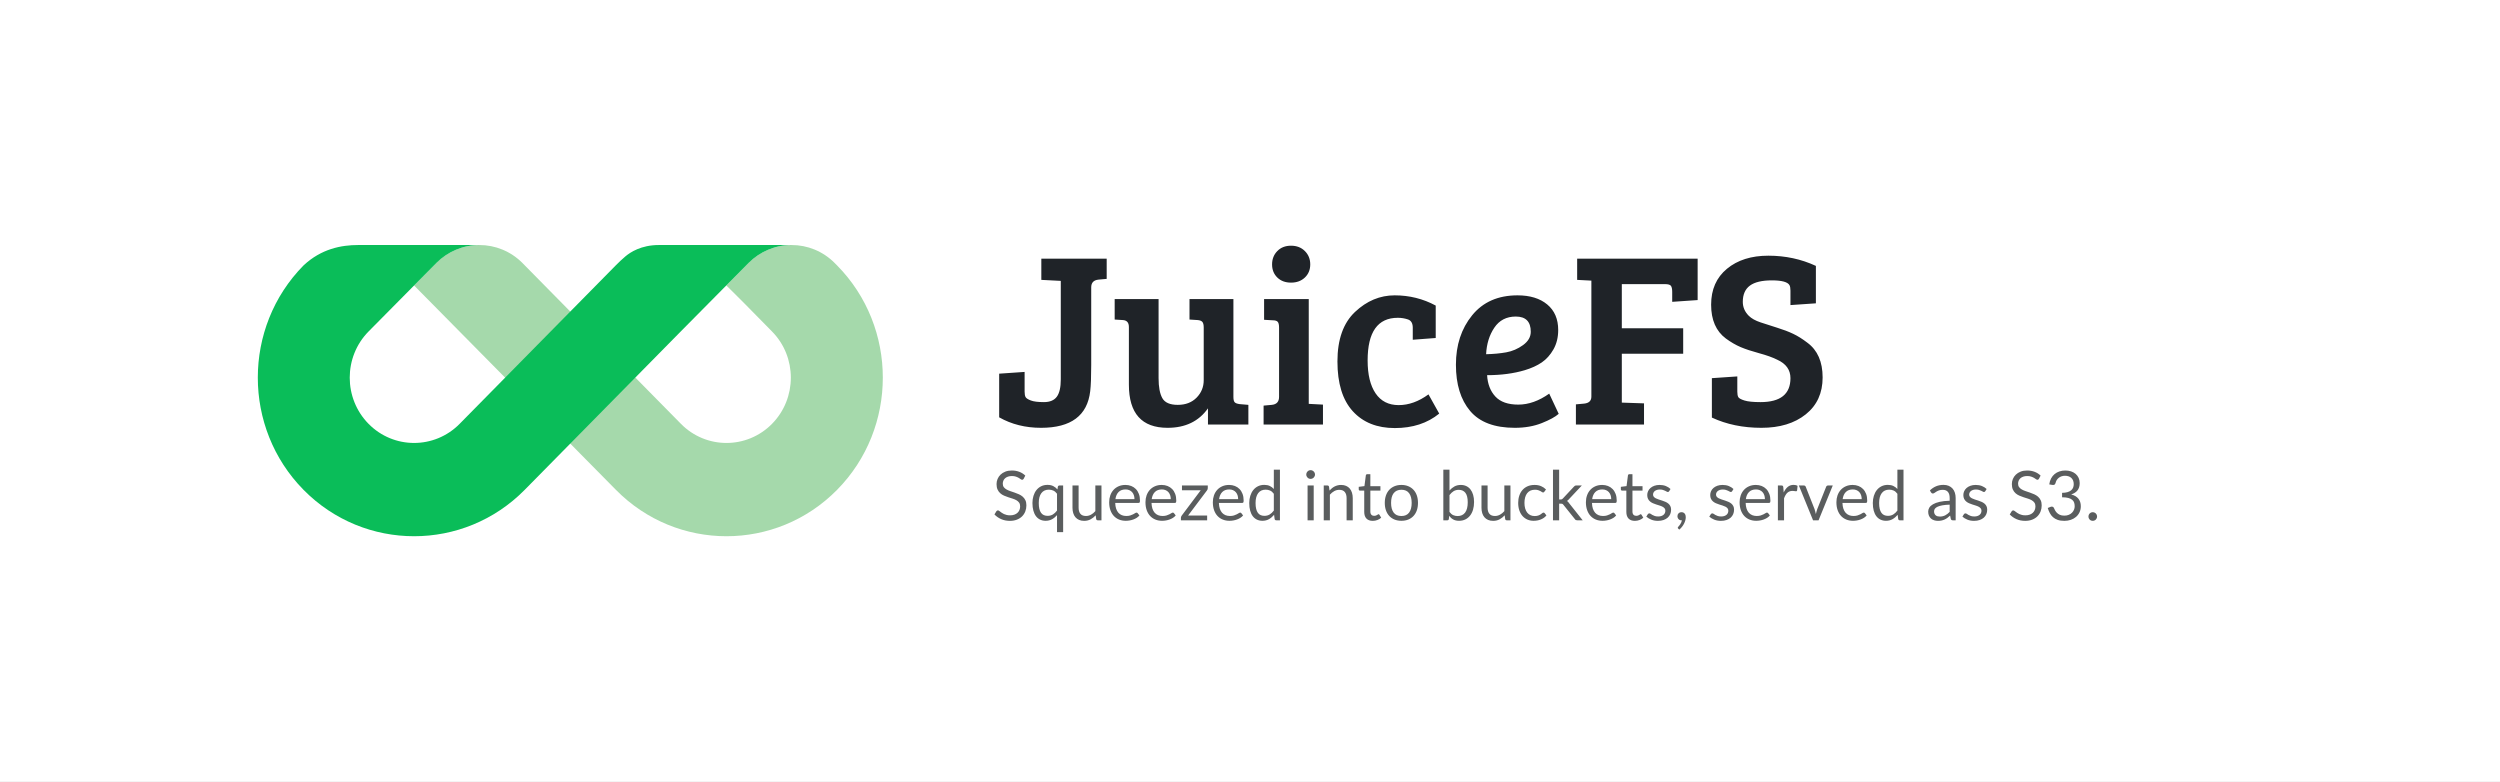
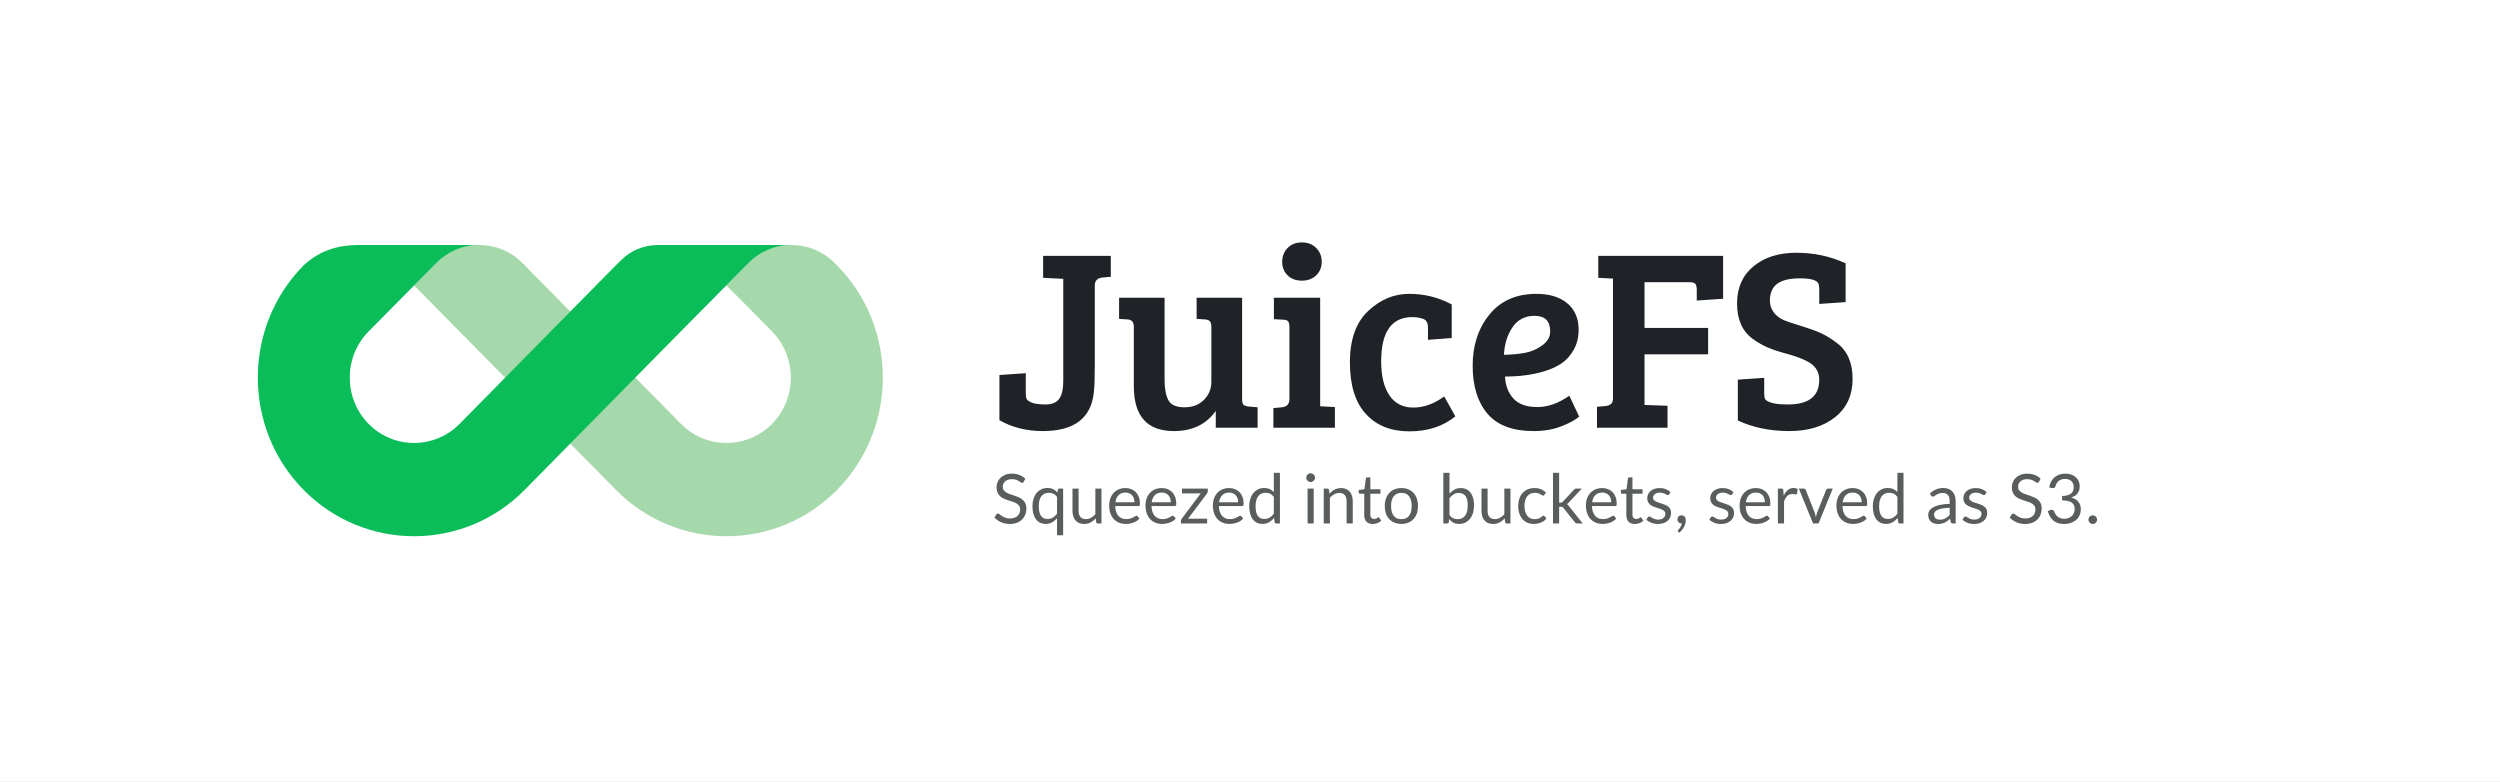
<svg xmlns="http://www.w3.org/2000/svg" viewBox="0 0 1600 500" width="1600" height="500" role="img" aria-label="juicefs">
  <rect width="1600" height="500" fill="#ffffff" />
  <g transform="translate(144.31,29.31) scale(0.86207)">
    <style>
.st0{fill-rule:evenodd;clip-rule:evenodd;fill:#0ABD59;}
.st1{fill-rule:evenodd;clip-rule:evenodd;fill:#A5D9AB;}
</style>
    <g transform="translate(-12.858,111.048) scale(3.685758)">
      <g transform="translate(-140.97,-180.72)">
        <path id="Fill-1_8_" class="st1" d="m 223.1,240.03 c 12.28,12.46 32.26,12.46 44.55,0 12.28,-12.46 12.28,-32.74 0,-45.2 l -0.44,-0.44 c -2.41,-2.45 -5.57,-3.67 -8.73,-3.67 -3.16,0 -6.32,1.22 -8.74,3.67 l -4.41,4.47 c 0.23,0.23 1.82,1.77 3.6,3.57 l 5.61,5.7 c 5.06,5.13 5.06,13.48 0,18.61 -5.06,5.13 -13.28,5.13 -18.34,0 l -31.88,-32.35 c -2.41,-2.45 -5.57,-3.67 -8.73,-3.67 -3.16,0 -6.32,1.22 -8.74,3.67 l -4.41,4.47 c 0.24,0.23 40.66,41.17 40.66,41.17 z" />
        <path class="st0" d="m 249.85,194.3 c 2.21,-2.21 5.27,-3.58 8.64,-3.58 h -26.75 c -3.55,0 -5.75,1.46 -6.73,2.29 -0.67,0.57 -1.32,1.18 -1.95,1.82 l -31.44,31.91 c -5.06,5.13 -13.29,5.13 -18.34,0 -5.06,-5.13 -5.06,-13.48 0,-18.61 l 13.69,-13.83 c 2.21,-2.21 5.27,-3.58 8.64,-3.58 h -24.43 c -3.37,0 -7.41,0.75 -11,4.11 -12.28,12.46 -12.28,32.74 0,45.2 12.28,12.46 32.26,12.46 44.55,0 l 31.44,-31.91 z" id="path19" />
      </g>
    </g>
  </g>
-   <g transform="translate(635.00,271.72)">
-     <path d="M62.74-21.39Q60.03 2.08 31.29 2.08Q16.28 2.08 4.47-4.63L4.47-32.57L20.75-33.69L20.75-21.07Q20.75-18.68 21.39-17.56Q22.03-16.44 24.75-15.41Q27.46-14.37 33.13-14.37Q38.80-14.37 41.35-17.80Q43.90-21.23 43.90-28.90L43.90-91.96L31.45-92.60L31.45-106.17L73.28-106.17L73.28-93.24L68.01-92.76Q63.38-92.28 63.38-87.81L63.38-38.16Q63.38-26.82 62.74-21.39M158.37-13.09L163.96-12.61L163.96 0L138.10 0L138.10-10.38Q129.32 2.08 112.24 2.08Q87.49 2.08 87.49-25.54L87.49-62.42Q87.49-66.73 83.50-66.89L78.39-67.21L78.39-80.30L106.49-80.30L106.49-29.70Q106.49-21.23 108.88-16.92Q111.28-12.61 118.78-12.61Q126.28-12.61 130.83-17.24Q135.38-21.87 135.38-28.42L135.38-62.10Q135.38-64.66 134.51-65.70Q133.63-66.73 131.39-66.89L126.28-67.21L126.28-80.30L154.38-80.30L154.38-17.72Q154.38-15.17 155.18-14.29Q155.98-13.41 158.37-13.09M174.02-80.30L202.60-80.30L202.60-13.25L211.70-12.77L211.70 0L173.70 0L173.70-12.13L178.97-12.61Q183.60-13.09 183.60-17.72L183.60-62.10Q183.60-64.82 182.72-65.78Q181.84-66.73 179.61-66.73L174.02-67.05L174.02-80.30M182.48-94.11Q179.13-97.39 179.13-102.50Q179.13-107.61 182.48-111.04Q185.83-114.47 191.26-114.47Q196.69-114.47 200.12-111.04Q203.56-107.61 203.56-102.50Q203.56-97.39 200.12-94.11Q196.69-90.84 191.26-90.84Q185.83-90.84 182.48-94.11M240.28-41.03Q240.28-27.46 245.38-19.96Q250.49-12.45 260.15-12.45Q269.81-12.45 279.23-19.32L286.10-7.02Q274.76 2.24 257.68 2.24Q240.60 2.24 230.78-8.54Q220.96-19.32 220.96-40.39Q220.96-61.47 232.21-72.08Q243.47-82.70 257.60-82.70Q271.73-82.70 283.86-76.15L283.86-55.40L269.17-54.28L269.17-61.94Q269.17-66.26 266.06-67.29Q262.95-68.33 259.59-68.33Q240.28-68.33 240.28-41.03M336.23-82.70Q348.20-82.70 355.22-76.87Q362.25-71.04 362.25-60.51Q362.25-53.48 359.22-48.13Q356.18-42.79 351.71-39.75Q347.24-36.72 340.86-34.80Q330.16-31.61 316.75-31.61Q317.23-23.15 322.02-17.96Q326.81-12.77 336.71-12.77Q346.60-12.77 356.50-19.80L362.57-6.87Q359.38-3.99 351.79-0.96Q344.21 2.08 334.47 2.08Q314.99 2.08 305.89-8.70Q296.79-19.48 296.79-38.32Q296.79-57.16 307.17-69.93Q317.55-82.70 336.23-82.70M328.96-46.22Q334.79-47.26 339.74-50.85Q344.69-54.44 344.69-59.39Q344.69-69.13 335.11-69.13Q326.17-69.13 321.38-62.02Q316.59-54.92 316.11-45.02Q323.14-45.18 328.96-46.22M417.17 0L373.58 0L373.58-12.93L378.85-13.41Q383.48-13.89 383.48-17.88L383.48-92.12L374.38-92.60L374.38-106.17L451.49-106.17L451.49-79.67L435.21-78.55L435.21-84.93Q435.21-87.65 434.41-88.77Q433.61-89.88 430.58-89.88L402.96-89.88L402.96-61.63L442.24-61.63L442.24-45.34L402.96-45.34L402.96-14.05L417.17-13.57L417.17 0M491.73-14.37Q510.89-14.37 510.89-29.70Q510.89-37.68 502.42-41.51Q497.95-43.74 490.85-45.66Q483.74-47.58 479.03-49.57Q474.33-51.57 469.54-55.08Q460.12-62.10 460.12-76.71Q460.12-91.32 470.25-99.70Q480.39-108.08 496.76-108.08Q513.12-108.08 527.17-101.54L527.17-77.59L510.89-76.47L510.89-85.73Q510.89-88.13 510.25-89.25Q508.49-92.28 498.99-92.28Q489.49-92.28 484.94-88.93Q480.39-85.57 480.39-78.55Q480.39-73.44 484.22-69.61Q486.78-67.05 491.81-65.38Q496.84-63.70 502.50-61.94Q508.17-60.19 512.56-58.11Q516.95-56.04 521.74-52.37Q531.48-45.18 531.48-30.17Q531.48-15.17 520.70-6.55Q509.93 2.08 492.29 2.08Q474.64 2.08 460.60-4.47L460.60-29.70L476.88-30.81L476.88-21.07Q476.88-18.68 477.52-17.56Q478.16-16.44 481.43-15.41Q484.70-14.37 491.73-14.37" fill="#1f2328" />
+   <g transform="translate(635.00,273.74)">
+     <path d="M65.01-22.17Q62.20 2.15 32.42 2.15Q16.87 2.15 4.63-4.80L4.63-33.74L21.50-34.90L21.50-21.83Q21.50-19.35 22.17-18.20Q22.83-17.04 25.64-15.96Q28.45-14.89 34.32-14.89Q40.20-14.89 42.84-18.44Q45.49-22 45.49-29.94L45.49-95.28L32.59-95.94L32.59-110L75.92-110L75.92-96.60L70.47-96.11Q65.67-95.61 65.67-90.98L65.67-39.53Q65.67-27.79 65.01-22.17M164.09-13.56L169.88-13.07L169.88 0L143.08 0L143.08-10.75Q133.98 2.15 116.29 2.15Q90.65 2.15 90.65-26.47L90.65-64.68Q90.65-69.14 86.51-69.31L81.22-69.64L81.22-83.20L110.33-83.20L110.33-30.77Q110.33-22 112.81-17.53Q115.29-13.07 123.07-13.07Q130.84-13.07 135.56-17.86Q140.27-22.66 140.27-29.44L140.27-64.35Q140.27-66.99 139.36-68.07Q138.45-69.14 136.14-69.31L130.84-69.64L130.84-83.20L159.95-83.20L159.95-18.36Q159.95-15.71 160.78-14.80Q161.61-13.89 164.09-13.56M180.30-83.20L209.91-83.20L209.91-13.73L219.34-13.23L219.34 0L179.97 0L179.97-12.57L185.43-13.07Q190.23-13.56 190.23-18.36L190.23-64.35Q190.23-67.16 189.32-68.15Q188.41-69.14 186.09-69.14L180.30-69.47L180.30-83.20M189.07-97.51Q185.59-100.90 185.59-106.20Q185.59-111.49 189.07-115.05Q192.54-118.60 198.17-118.60Q203.79-118.60 207.35-115.05Q210.90-111.49 210.90-106.20Q210.90-100.90 207.35-97.51Q203.79-94.12 198.17-94.12Q192.54-94.12 189.07-97.51M248.95-42.51Q248.95-28.45 254.24-20.68Q259.53-12.90 269.54-12.90Q279.55-12.90 289.31-20.02L296.42-7.28Q284.68 2.32 266.98 2.32Q249.28 2.32 239.11-8.85Q228.93-20.02 228.93-41.85Q228.93-63.68 240.59-74.68Q252.26-85.68 266.89-85.68Q281.53-85.68 294.11-78.90L294.11-57.40L278.89-56.24L278.89-64.18Q278.89-68.65 275.66-69.72Q272.44-70.80 268.96-70.80Q248.95-70.80 248.95-42.51M348.36-85.68Q360.77-85.68 368.05-79.65Q375.32-73.61 375.32-62.69Q375.32-55.41 372.18-49.87Q369.04-44.33 364.41-41.19Q359.77-38.05 353.16-36.06Q342.08-32.75 328.18-32.75Q328.68-23.98 333.64-18.61Q338.60-13.23 348.86-13.23Q359.11-13.23 369.37-20.51L375.65-7.11Q372.35-4.14 364.49-0.99Q356.63 2.15 346.54 2.15Q326.36 2.15 316.93-9.02Q307.50-20.18 307.50-39.70Q307.50-59.22 318.26-72.45Q329.01-85.68 348.36-85.68M340.83-47.89Q346.87-48.96 352-52.68Q357.13-56.41 357.13-61.53Q357.13-71.62 347.20-71.62Q337.94-71.62 332.98-64.26Q328.02-56.90 327.52-46.65Q334.80-46.81 340.83-47.89M432.23 0L387.07 0L387.07-13.40L392.53-13.89Q397.32-14.39 397.32-18.53L397.32-95.44L387.89-95.94L387.89-110L467.79-110L467.79-82.54L450.92-81.38L450.92-88Q450.92-90.81 450.09-91.97Q449.26-93.13 446.12-93.13L417.50-93.13L417.50-63.85L458.20-63.85L458.20-46.98L417.50-46.98L417.50-14.56L432.23-14.06L432.23 0M509.47-14.89Q529.32-14.89 529.32-30.77Q529.32-39.04 520.56-43.01Q515.92-45.32 508.56-47.31Q501.20-49.29 496.32-51.36Q491.44-53.43 486.48-57.07Q476.72-64.35 476.72-79.48Q476.72-94.62 487.23-103.30Q497.73-111.98 514.68-111.98Q531.64-111.98 546.20-105.20L546.20-80.39L529.32-79.23L529.32-88.83Q529.32-91.31 528.66-92.47Q526.84-95.61 517-95.61Q507.16-95.61 502.44-92.14Q497.73-88.66 497.73-81.38Q497.73-76.09 501.70-72.12Q504.35-69.47 509.56-67.74Q514.77-66 520.64-64.18Q526.51-62.36 531.06-60.21Q535.61-58.06 540.57-54.26Q550.66-46.81 550.66-31.26Q550.66-15.71 539.50-6.78Q528.33 2.15 510.05 2.15Q491.77 2.15 477.22-4.63L477.22-30.77L494.09-31.92L494.09-21.83Q494.09-19.35 494.75-18.20Q495.41-17.04 498.80-15.96Q502.20-14.89 509.47-14.89" fill="#1f2328" />
  </g>
-   <g transform="translate(635.00,333)">
+   <g transform="translate(635.00,335)">
    <path d="M21.19-28.62L20.15-26.60Q19.95-26.27 19.72-26.10Q19.49-25.94 19.16-25.94Q18.79-25.94 18.28-26.31Q17.78-26.69 17.02-27.14Q16.26-27.59 15.19-27.96Q14.12-28.34 12.61-28.34Q11.18-28.34 10.09-27.95Q9-27.57 8.26-26.91Q7.52-26.25 7.15-25.35Q6.78-24.46 6.78-23.43Q6.78-22.11 7.42-21.24Q8.07-20.37 9.14-19.76Q10.21-19.14 11.56-18.69Q12.91-18.24 14.33-17.75Q15.75-17.27 17.11-16.66Q18.46-16.06 19.52-15.14Q20.59-14.21 21.24-12.87Q21.89-11.53 21.89-9.57Q21.89-7.50 21.19-5.69Q20.48-3.87 19.13-2.53Q17.78-1.19 15.81-0.42Q13.84 0.35 11.33 0.35Q8.25 0.35 5.74-0.76Q3.23-1.87 1.45-3.76L2.68-5.79Q2.86-6.03 3.11-6.19Q3.37-6.36 3.67-6.36Q3.96-6.36 4.32-6.13Q4.69-5.90 5.15-5.54Q5.61-5.19 6.20-4.77Q6.80-4.36 7.56-4Q8.32-3.65 9.28-3.42Q10.25-3.19 11.46-3.19Q12.98-3.19 14.17-3.61Q15.36-4.03 16.18-4.79Q17.01-5.54 17.45-6.60Q17.89-7.66 17.89-8.95Q17.89-10.38 17.24-11.30Q16.59-12.21 15.53-12.83Q14.48-13.44 13.11-13.87Q11.75-14.30 10.34-14.75Q8.93-15.20 7.57-15.80Q6.20-16.39 5.15-17.34Q4.09-18.28 3.44-19.70Q2.79-21.12 2.79-23.21Q2.79-24.88 3.44-26.44Q4.09-28.01 5.33-29.22Q6.58-30.43 8.39-31.15Q10.21-31.88 12.56-31.88Q15.20-31.88 17.37-31.04Q19.54-30.21 21.19-28.62M41.49-6.23L41.49-17.01Q40.44-18.41 39.14-19.02Q37.84-19.62 36.26-19.62Q33.15-19.62 31.48-17.40Q29.81-15.18 29.81-11.07Q29.81-8.89 30.18-7.34Q30.56-5.79 31.28-4.79Q32.01-3.78 33.07-3.32Q34.12-2.86 35.46-2.86Q37.40-2.86 38.84-3.74Q40.28-4.62 41.49-6.23M43.08-22.29L45.41-22.29L45.41 7.55L41.49 7.55L41.49-3.32Q40.11-1.69 38.30-0.69Q36.50 0.31 34.19 0.31Q32.27 0.31 30.71-0.43Q29.15-1.17 28.05-2.60Q26.95-4.03 26.36-6.16Q25.76-8.29 25.76-11.07Q25.76-13.53 26.42-15.65Q27.08-17.78 28.31-19.34Q29.55-20.90 31.34-21.79Q33.13-22.68 35.38-22.68Q37.55-22.68 39.07-21.91Q40.59-21.14 41.76-19.76L42.02-21.47Q42.24-22.29 43.08-22.29M66.02-22.29L69.94-22.29L69.94 0L67.61 0Q66.77 0 66.55-0.81L66.24-3.21Q64.79-1.61 62.99-0.63Q61.18 0.35 58.85 0.35Q57.02 0.35 55.63-0.25Q54.23-0.86 53.28-1.96Q52.34-3.06 51.86-4.62Q51.39-6.18 51.39-8.07L51.39-22.29L55.31-22.29L55.31-8.07Q55.31-5.54 56.46-4.16Q57.62-2.77 59.99-2.77Q61.73-2.77 63.24-3.60Q64.75-4.42 66.02-5.87L66.02-22.29M78.87-13.57L91.06-13.57Q91.06-14.94 90.67-16.07Q90.29-17.20 89.55-18.03Q88.81-18.85 87.76-19.30Q86.70-19.76 85.36-19.76Q82.54-19.76 80.90-18.12Q79.27-16.48 78.87-13.57M93.13-4.55L94.23-3.12Q93.50-2.24 92.49-1.59Q91.48-0.95 90.32-0.53Q89.17-0.11 87.93 0.10Q86.70 0.31 85.49 0.31Q83.18 0.31 81.23-0.47Q79.29-1.25 77.87-2.76Q76.45-4.27 75.66-6.49Q74.87-8.71 74.87-11.59Q74.87-13.93 75.58-15.95Q76.30-17.97 77.64-19.46Q78.98-20.94 80.92-21.79Q82.85-22.64 85.27-22.64Q87.27-22.64 88.98-21.97Q90.68-21.30 91.93-20.03Q93.17-18.77 93.87-16.91Q94.58-15.05 94.58-12.67Q94.58-11.75 94.38-11.44Q94.18-11.13 93.63-11.13L78.74-11.13Q78.80-9.02 79.32-7.46Q79.84-5.90 80.76-4.85Q81.69-3.81 82.96-3.29Q84.24-2.77 85.82-2.77Q87.30-2.77 88.36-3.11Q89.43-3.45 90.20-3.85Q90.97-4.25 91.49-4.59Q92-4.93 92.38-4.93Q92.86-4.93 93.13-4.55M102.10-13.57L114.29-13.57Q114.29-14.94 113.90-16.07Q113.52-17.20 112.78-18.03Q112.05-18.85 110.99-19.30Q109.93-19.76 108.59-19.76Q105.78-19.76 104.14-18.12Q102.50-16.48 102.10-13.57M116.36-4.55L117.46-3.12Q116.73-2.24 115.72-1.59Q114.71-0.95 113.55-0.53Q112.40-0.11 111.17 0.10Q109.93 0.31 108.72 0.31Q106.41 0.31 104.47-0.47Q102.52-1.25 101.10-2.76Q99.68-4.27 98.89-6.49Q98.10-8.71 98.10-11.59Q98.10-13.93 98.81-15.95Q99.53-17.97 100.87-19.46Q102.21-20.94 104.15-21.79Q106.08-22.64 108.50-22.64Q110.51-22.64 112.21-21.97Q113.92-21.30 115.16-20.03Q116.40-18.77 117.11-16.91Q117.81-15.05 117.81-12.67Q117.81-11.75 117.61-11.44Q117.41-11.13 116.86-11.13L101.97-11.13Q102.04-9.02 102.55-7.46Q103.07-5.90 103.99-4.85Q104.92-3.81 106.19-3.29Q107.47-2.77 109.05-2.77Q110.53-2.77 111.59-3.11Q112.66-3.45 113.43-3.85Q114.20-4.25 114.72-4.59Q115.24-4.93 115.61-4.93Q116.09-4.93 116.36-4.55M137.98-22.29L137.98-20.61Q137.98-20.20 137.84-19.80Q137.70-19.40 137.46-19.12L125.38-3.06L137.57-3.06L137.57 0L120.78 0L120.78-1.63Q120.78-1.91 120.91-2.30Q121.04-2.68 121.31-3.04L133.45-19.21L121.46-19.21L121.46-22.29L137.98-22.29M145.22-13.57L157.41-13.57Q157.41-14.94 157.03-16.07Q156.64-17.20 155.90-18.03Q155.17-18.85 154.11-19.30Q153.05-19.76 151.71-19.76Q148.90-19.76 147.26-18.12Q145.62-16.48 145.22-13.57M159.48-4.55L160.58-3.12Q159.85-2.24 158.84-1.59Q157.83-0.95 156.67-0.53Q155.52-0.11 154.29 0.10Q153.05 0.31 151.84 0.31Q149.53 0.31 147.59-0.47Q145.64-1.25 144.22-2.76Q142.80-4.27 142.01-6.49Q141.22-8.71 141.22-11.59Q141.22-13.93 141.93-15.95Q142.65-17.97 143.99-19.46Q145.33-20.94 147.27-21.79Q149.20-22.64 151.62-22.64Q153.63-22.64 155.33-21.97Q157.04-21.30 158.28-20.03Q159.52-18.77 160.23-16.91Q160.93-15.05 160.93-12.67Q160.93-11.75 160.73-11.44Q160.53-11.13 159.98-11.13L145.09-11.13Q145.16-9.02 145.67-7.46Q146.19-5.90 147.11-4.85Q148.04-3.81 149.31-3.29Q150.59-2.77 152.17-2.77Q153.65-2.77 154.72-3.11Q155.78-3.45 156.55-3.85Q157.32-4.25 157.84-4.59Q158.36-4.93 158.73-4.93Q159.21-4.93 159.48-4.55M180.25-6.23L180.25-16.98Q179.15-18.46 177.87-19.04Q176.59-19.62 175.01-19.62Q171.91-19.62 170.24-17.40Q168.56-15.18 168.56-11.07Q168.56-8.89 168.94-7.34Q169.31-5.79 170.04-4.79Q170.76-3.78 171.82-3.32Q172.88-2.86 174.22-2.86Q176.15-2.86 177.59-3.74Q179.04-4.62 180.25-6.23M180.25-32.41L184.16-32.41L184.16 0L181.83 0Q180.99 0 180.77-0.81L180.42-3.52Q178.99-1.80 177.17-0.75Q175.34 0.31 172.94 0.31Q171.03 0.31 169.47-0.43Q167.90-1.17 166.80-2.60Q165.70-4.03 165.11-6.16Q164.52-8.29 164.52-11.07Q164.52-13.53 165.18-15.65Q165.84-17.78 167.07-19.34Q168.30-20.90 170.09-21.79Q171.89-22.68 174.13-22.68Q176.18-22.68 177.64-21.99Q179.10-21.30 180.25-20.06L180.25-32.41M201.85-22.29L205.77-22.29L205.77 0L201.85 0L201.85-22.29M206.60-29.28Q206.60-28.71 206.37-28.21Q206.14-27.72 205.75-27.33Q205.37-26.95 204.85-26.73Q204.34-26.51 203.76-26.51Q203.19-26.51 202.70-26.73Q202.20-26.95 201.83-27.33Q201.45-27.72 201.23-28.21Q201.01-28.71 201.01-29.28Q201.01-29.85 201.23-30.37Q201.45-30.89 201.83-31.27Q202.20-31.66 202.70-31.88Q203.19-32.10 203.76-32.10Q204.34-32.10 204.85-31.88Q205.37-31.66 205.75-31.27Q206.14-30.89 206.37-30.37Q206.60-29.85 206.60-29.28M215.58-21.47L215.89-19.05Q216.61-19.87 217.43-20.53Q218.24-21.19 219.15-21.66Q220.07-22.13 221.09-22.38Q222.11-22.64 223.30-22.64Q225.13-22.64 226.52-22.03Q227.92-21.43 228.85-20.32Q229.79-19.21 230.27-17.64Q230.76-16.08 230.76-14.19L230.76 0L226.82 0L226.82-14.19Q226.82-16.72 225.66-18.12Q224.51-19.51 222.16-19.51Q220.42-19.51 218.91-18.68Q217.40-17.84 216.13-16.41L216.13 0L212.19 0L212.19-22.29L214.54-22.29Q215.38-22.29 215.58-21.47M243.58 0.35Q240.94 0.35 239.52-1.12Q238.11-2.60 238.11-5.37L238.11-19.01L235.42-19.01Q235.07-19.01 234.83-19.22Q234.59-19.43 234.59-19.87L234.59-21.43L238.24-21.89L239.14-28.78Q239.21-29.11 239.44-29.31Q239.67-29.52 240.04-29.52L242.02-29.52L242.02-21.85L248.47-21.85L248.47-19.01L242.02-19.01L242.02-5.63Q242.02-4.22 242.70-3.54Q243.39-2.86 244.46-2.86Q245.08-2.86 245.53-3.02Q245.98-3.19 246.31-3.39Q246.64-3.59 246.87-3.75Q247.10-3.92 247.28-3.92Q247.59-3.92 247.83-3.54L248.97-1.67Q247.96-0.73 246.53-0.19Q245.10 0.35 243.58 0.35M261.91-22.64Q264.35-22.64 266.31-21.82Q268.27-21.01 269.65-19.51Q271.04-18.02 271.78-15.89Q272.51-13.77 272.51-11.15Q272.51-8.51 271.78-6.40Q271.04-4.29 269.65-2.79Q268.27-1.30 266.31-0.49Q264.35 0.31 261.91 0.31Q259.45 0.31 257.48-0.49Q255.51-1.30 254.12-2.79Q252.74-4.29 252-6.40Q251.26-8.51 251.26-11.15Q251.26-13.77 252-15.89Q252.74-18.02 254.12-19.51Q255.51-21.01 257.48-21.82Q259.45-22.64 261.91-22.64M261.91-2.75Q265.21-2.75 266.84-4.96Q268.47-7.17 268.47-11.13Q268.47-15.11 266.84-17.34Q265.21-19.56 261.91-19.56Q260.24-19.56 259-18.99Q257.75-18.41 256.93-17.34Q256.10-16.26 255.69-14.68Q255.29-13.11 255.29-11.13Q255.29-7.17 256.93-4.96Q258.57-2.75 261.91-2.75M292.67-16.15L292.67-5.37Q293.74-3.92 295.03-3.32Q296.32-2.73 297.86-2.73Q301-2.73 302.68-4.95Q304.35-7.17 304.35-11.57Q304.35-15.66 302.86-17.59Q301.38-19.51 298.63-19.51Q296.71-19.51 295.29-18.63Q293.88-17.75 292.67-16.15M292.67-32.41L292.67-19.07Q294.07-20.70 295.84-21.67Q297.62-22.64 299.93-22.64Q301.88-22.64 303.46-21.89Q305.03-21.14 306.13-19.72Q307.23-18.30 307.81-16.28Q308.40-14.26 308.40-11.73Q308.40-9.02 307.74-6.80Q307.08-4.58 305.83-3Q304.59-1.43 302.81-0.56Q301.03 0.31 298.80 0.31Q296.60 0.31 295.10-0.52Q293.59-1.34 292.47-2.86L292.27-0.84Q292.09 0 291.26 0L288.73 0L288.73-32.41L292.67-32.41M327.78-22.29L331.69-22.29L331.69 0L329.36 0Q328.53 0 328.31-0.81L328-3.21Q326.55-1.61 324.74-0.63Q322.94 0.35 320.61 0.35Q318.78 0.35 317.38-0.25Q315.99-0.86 315.04-1.96Q314.09-3.06 313.62-4.62Q313.15-6.18 313.15-8.07L313.15-22.29L317.06-22.29L317.06-8.07Q317.06-5.54 318.22-4.16Q319.37-2.77 321.75-2.77Q323.49-2.77 324.99-3.60Q326.50-4.42 327.78-5.87L327.78-22.29M354.44-19.73L353.41-18.33Q353.23-18.08 353.06-17.95Q352.88-17.82 352.57-17.82Q352.24-17.82 351.85-18.09Q351.45-18.37 350.87-18.70Q350.28-19.03 349.44-19.30Q348.59-19.58 347.36-19.58Q345.71-19.58 344.45-19Q343.20-18.41 342.35-17.31Q341.51-16.21 341.08-14.65Q340.65-13.09 340.65-11.15Q340.65-9.13 341.11-7.56Q341.57-5.98 342.42-4.92Q343.27-3.85 344.46-3.29Q345.66-2.73 347.16-2.73Q348.59-2.73 349.51-3.07Q350.44-3.41 351.04-3.83Q351.65-4.25 352.05-4.59Q352.46-4.93 352.86-4.93Q353.34-4.93 353.61-4.55L354.71-3.12Q353.98-2.22 353.06-1.58Q352.13-0.95 351.06-0.52Q350-0.09 348.83 0.11Q347.67 0.31 346.46 0.31Q344.37 0.31 342.57-0.46Q340.78-1.23 339.46-2.69Q338.14-4.16 337.39-6.29Q336.64-8.43 336.64-11.15Q336.64-13.64 337.34-15.75Q338.03-17.86 339.36-19.39Q340.69-20.92 342.64-21.78Q344.59-22.64 347.12-22.64Q349.47-22.64 351.26-21.88Q353.06-21.12 354.44-19.73M358.91-32.41L362.85-32.41L362.85-13.33L363.86-13.33Q364.30-13.33 364.59-13.45Q364.89-13.57 365.22-13.95L372.26-21.49Q372.57-21.87 372.91-22.08Q373.25-22.29 373.82-22.29L377.37-22.29L369.16-13.55Q368.57-12.80 367.88-12.39Q368.28-12.12 368.60-11.78Q368.92-11.44 369.20-11L377.92 0L374.42 0Q373.91 0 373.55-0.16Q373.19-0.33 372.92-0.77L365.60-9.90Q365.27-10.36 364.95-10.50Q364.63-10.65 363.97-10.65L362.85-10.65L362.85 0L358.91 0L358.91-32.41M383.99-13.57L396.18-13.57Q396.18-14.94 395.79-16.07Q395.41-17.20 394.67-18.03Q393.93-18.85 392.88-19.30Q391.82-19.76 390.48-19.76Q387.66-19.76 386.02-18.12Q384.38-16.48 383.99-13.57M398.24-4.55L399.34-3.12Q398.62-2.24 397.61-1.59Q396.59-0.95 395.44-0.53Q394.28-0.11 393.05 0.10Q391.82 0.31 390.61 0.31Q388.30 0.31 386.35-0.47Q384.41-1.25 382.99-2.76Q381.57-4.27 380.78-6.49Q379.98-8.71 379.98-11.59Q379.98-13.93 380.70-15.95Q381.41-17.97 382.76-19.46Q384.10-20.94 386.03-21.79Q387.97-22.64 390.39-22.64Q392.39-22.64 394.10-21.97Q395.80-21.30 397.04-20.03Q398.29-18.77 398.99-16.91Q399.70-15.05 399.70-12.67Q399.70-11.75 399.50-11.44Q399.30-11.13 398.75-11.13L383.86-11.13Q383.92-9.02 384.44-7.46Q384.96-5.90 385.88-4.85Q386.80-3.81 388.08-3.29Q389.36-2.77 390.94-2.77Q392.41-2.77 393.48-3.11Q394.55-3.45 395.32-3.85Q396.09-4.25 396.60-4.59Q397.12-4.93 397.50-4.93Q397.98-4.93 398.24-4.55M411.33 0.35Q408.69 0.35 407.27-1.12Q405.86-2.60 405.86-5.37L405.86-19.01L403.17-19.01Q402.82-19.01 402.58-19.22Q402.34-19.43 402.34-19.87L402.34-21.43L405.99-21.89L406.89-28.78Q406.96-29.11 407.19-29.31Q407.42-29.52 407.79-29.52L409.77-29.52L409.77-21.85L416.22-21.85L416.22-19.01L409.77-19.01L409.77-5.63Q409.77-4.22 410.45-3.54Q411.14-2.86 412.21-2.86Q412.83-2.86 413.28-3.02Q413.73-3.19 414.06-3.39Q414.39-3.59 414.62-3.75Q414.85-3.92 415.03-3.92Q415.34-3.92 415.58-3.54L416.72-1.67Q415.71-0.73 414.28-0.19Q412.85 0.35 411.33 0.35M434.13-20.04L433.25-18.61Q432.98-18.13 432.43-18.13Q432.10-18.13 431.68-18.37Q431.27-18.61 430.66-18.91Q430.06-19.21 429.22-19.46Q428.38-19.71 427.24-19.71Q426.25-19.71 425.46-19.46Q424.67-19.21 424.10-18.77Q423.54-18.33 423.25-17.74Q422.95-17.16 422.95-16.48Q422.95-15.62 423.44-15.05Q423.94-14.48 424.75-14.06Q425.57-13.64 426.60-13.32Q427.64-13 428.72-12.64Q429.81-12.28 430.85-11.84Q431.88-11.40 432.70-10.74Q433.51-10.08 434-9.12Q434.50-8.16 434.50-6.82Q434.50-5.28 433.95-3.97Q433.40-2.66 432.32-1.70Q431.24-0.75 429.68-0.20Q428.12 0.35 426.07 0.35Q423.74 0.35 421.85-0.41Q419.96-1.17 418.64-2.35L419.56-3.85Q419.74-4.14 419.98-4.29Q420.22-4.44 420.60-4.44Q420.99-4.44 421.43-4.14Q421.87-3.83 422.50-3.45Q423.13-3.08 424.03-2.77Q424.93-2.46 426.27-2.46Q427.42-2.46 428.27-2.76Q429.13-3.06 429.70-3.56Q430.28-4.07 430.55-4.73Q430.83-5.39 430.83-6.14Q430.83-7.06 430.33-7.67Q429.84-8.27 429.02-8.70Q428.21-9.13 427.16-9.45Q426.12-9.77 425.03-10.12Q423.94-10.47 422.89-10.92Q421.85-11.37 421.04-12.06Q420.22-12.74 419.73-13.74Q419.23-14.74 419.23-16.17Q419.23-17.45 419.76-18.62Q420.29-19.80 421.30-20.69Q422.31-21.58 423.79-22.11Q425.26-22.64 427.15-22.64Q429.35-22.64 431.10-21.95Q432.85-21.25 434.13-20.04M439.74 5.96L439.08 5.32Q438.90 5.17 438.83 5.04Q438.77 4.91 438.77 4.71Q438.77 4.55 438.87 4.40Q438.97 4.25 439.10 4.11Q439.32 3.87 439.66 3.48Q440 3.08 440.35 2.54Q440.70 2 441 1.35Q441.30 0.70 441.43-0.02Q441.36 0 441.29 0Q441.21 0 441.14 0Q440 0 439.28-0.76Q438.57-1.52 438.57-2.71Q438.57-3.74 439.28-4.47Q440-5.19 441.19-5.19Q441.85-5.19 442.35-4.95Q442.86-4.71 443.20-4.28Q443.54-3.85 443.72-3.29Q443.89-2.73 443.89-2.07Q443.89-1.08 443.62-0.01Q443.34 1.06 442.80 2.10Q442.27 3.15 441.50 4.14Q440.73 5.13 439.74 5.96M474.43-20.04L473.55-18.61Q473.29-18.13 472.74-18.13Q472.41-18.13 471.99-18.37Q471.57-18.61 470.96-18.91Q470.36-19.21 469.52-19.46Q468.69-19.71 467.54-19.71Q466.55-19.71 465.76-19.46Q464.97-19.21 464.41-18.77Q463.85-18.33 463.55-17.74Q463.25-17.16 463.25-16.48Q463.25-15.62 463.75-15.05Q464.24-14.48 465.06-14.06Q465.87-13.64 466.91-13.32Q467.94-13 469.03-12.64Q470.12-12.28 471.15-11.84Q472.19-11.40 473-10.74Q473.81-10.08 474.31-9.12Q474.80-8.16 474.80-6.82Q474.80-5.28 474.25-3.97Q473.70-2.66 472.63-1.70Q471.55-0.75 469.99-0.20Q468.42 0.35 466.38 0.35Q464.05 0.35 462.15-0.41Q460.26-1.17 458.94-2.35L459.87-3.85Q460.04-4.14 460.28-4.29Q460.53-4.44 460.90-4.44Q461.30-4.44 461.74-4.14Q462.18-3.83 462.80-3.45Q463.43-3.08 464.33-2.77Q465.23-2.46 466.58-2.46Q467.72-2.46 468.58-2.76Q469.44-3.06 470.01-3.56Q470.58-4.07 470.85-4.73Q471.13-5.39 471.13-6.14Q471.13-7.06 470.63-7.67Q470.14-8.27 469.33-8.70Q468.51-9.13 467.47-9.45Q466.42-9.77 465.33-10.12Q464.24-10.47 463.20-10.92Q462.15-11.37 461.34-12.06Q460.53-12.74 460.03-13.74Q459.54-14.74 459.54-16.17Q459.54-17.45 460.06-18.62Q460.59-19.80 461.60-20.69Q462.62-21.58 464.09-22.11Q465.56-22.64 467.46-22.64Q469.66-22.64 471.40-21.95Q473.15-21.25 474.43-20.04M482.35-13.57L494.54-13.57Q494.54-14.94 494.15-16.07Q493.77-17.20 493.03-18.03Q492.29-18.85 491.24-19.30Q490.18-19.76 488.84-19.76Q486.02-19.76 484.38-18.12Q482.75-16.48 482.35-13.57M496.61-4.55L497.71-3.12Q496.98-2.24 495.97-1.59Q494.96-0.95 493.80-0.53Q492.65-0.11 491.41 0.10Q490.18 0.31 488.97 0.31Q486.66 0.31 484.71-0.47Q482.77-1.25 481.35-2.76Q479.93-4.27 479.14-6.49Q478.35-8.71 478.35-11.59Q478.35-13.93 479.06-15.95Q479.78-17.97 481.12-19.46Q482.46-20.94 484.40-21.79Q486.33-22.64 488.75-22.64Q490.75-22.64 492.46-21.97Q494.16-21.30 495.41-20.03Q496.65-18.77 497.35-16.91Q498.06-15.05 498.06-12.67Q498.06-11.75 497.86-11.44Q497.66-11.13 497.11-11.13L482.22-11.13Q482.28-9.02 482.80-7.46Q483.32-5.90 484.24-4.85Q485.17-3.81 486.44-3.29Q487.72-2.77 489.30-2.77Q490.78-2.77 491.84-3.11Q492.91-3.45 493.68-3.85Q494.45-4.25 494.97-4.59Q495.48-4.93 495.86-4.93Q496.34-4.93 496.61-4.55M506.31-21.21L506.57-17.82Q507.63-20.11 509.17-21.39Q510.71-22.68 512.93-22.68Q513.63-22.68 514.28-22.53Q514.93-22.37 515.44-22.04L515.15-19.12Q515.02-18.57 514.49-18.57Q514.18-18.57 513.59-18.70Q513-18.83 512.25-18.83Q511.19-18.83 510.37-18.52Q509.54-18.22 508.89-17.61Q508.24-17.01 507.73-16.11Q507.21-15.22 506.79-14.08L506.79 0L502.85 0L502.85-22.29L505.10-22.29Q505.74-22.29 505.98-22.04Q506.22-21.80 506.31-21.21M534.91-22.29L537.97-22.29L528.88 0L525.36 0L516.27-22.29L519.46-22.29Q519.95-22.29 520.26-22.04Q520.56-21.80 520.67-21.47L526.33-7.13Q526.59-6.31 526.79-5.54Q526.99-4.77 527.16-4Q527.34-4.77 527.54-5.54Q527.74-6.31 528.02-7.13L533.74-21.47Q533.87-21.82 534.18-22.05Q534.49-22.29 534.91-22.29M544.30-13.57L556.49-13.57Q556.49-14.94 556.10-16.07Q555.72-17.20 554.98-18.03Q554.25-18.85 553.19-19.30Q552.13-19.76 550.79-19.76Q547.98-19.76 546.34-18.12Q544.70-16.48 544.30-13.57M558.56-4.55L559.66-3.12Q558.93-2.24 557.92-1.59Q556.91-0.95 555.75-0.53Q554.60-0.11 553.37 0.10Q552.13 0.31 550.92 0.31Q548.61 0.31 546.67-0.47Q544.72-1.25 543.30-2.76Q541.88-4.27 541.09-6.49Q540.30-8.71 540.30-11.59Q540.30-13.93 541.01-15.95Q541.73-17.97 543.07-19.46Q544.41-20.94 546.35-21.79Q548.28-22.64 550.70-22.64Q552.71-22.64 554.41-21.97Q556.12-21.30 557.36-20.03Q558.60-18.77 559.31-16.91Q560.01-15.05 560.01-12.67Q560.01-11.75 559.81-11.44Q559.61-11.13 559.06-11.13L544.17-11.13Q544.24-9.02 544.75-7.46Q545.27-5.90 546.19-4.85Q547.12-3.81 548.39-3.29Q549.67-2.77 551.25-2.77Q552.73-2.77 553.79-3.11Q554.86-3.45 555.63-3.85Q556.40-4.25 556.92-4.59Q557.44-4.93 557.81-4.93Q558.29-4.93 558.56-4.55M579.33-6.23L579.33-16.98Q578.23-18.46 576.95-19.04Q575.67-19.62 574.09-19.62Q570.99-19.62 569.32-17.40Q567.64-15.18 567.64-11.07Q567.64-8.89 568.02-7.34Q568.39-5.79 569.12-4.79Q569.84-3.78 570.90-3.32Q571.96-2.86 573.30-2.86Q575.23-2.86 576.67-3.74Q578.12-4.62 579.33-6.23M579.33-32.41L583.24-32.41L583.24 0L580.91 0Q580.07 0 579.85-0.81L579.50-3.52Q578.07-1.80 576.25-0.75Q574.42 0.31 572.02 0.31Q570.11 0.31 568.55-0.43Q566.98-1.17 565.88-2.60Q564.78-4.03 564.19-6.16Q563.60-8.29 563.60-11.07Q563.60-13.53 564.26-15.65Q564.92-17.78 566.15-19.34Q567.38-20.90 569.17-21.79Q570.97-22.68 573.21-22.68Q575.26-22.68 576.72-21.99Q578.18-21.30 579.33-20.06L579.33-32.41M612.79-5.41L612.79-10.03Q610.08-9.94 608.18-9.60Q606.28-9.26 605.08-8.71Q603.88-8.16 603.34-7.41Q602.80-6.67 602.80-5.74Q602.80-4.86 603.09-4.22Q603.37-3.59 603.87-3.18Q604.36-2.77 605.03-2.58Q605.70-2.40 606.47-2.40Q607.51-2.40 608.37-2.61Q609.22-2.82 609.98-3.21Q610.74-3.61 611.43-4.16Q612.13-4.71 612.79-5.41M600.84-17.89L600.14-19.14Q601.99-20.92 604.12-21.80Q606.25-22.68 608.85-22.68Q610.72-22.68 612.17-22.07Q613.62-21.45 614.61-20.35Q615.60-19.25 616.11-17.69Q616.62-16.13 616.62-14.26L616.62 0L614.88 0Q614.31 0 614-0.19Q613.69-0.37 613.51-0.92L613.07-3.04Q612.19-2.22 611.36-1.59Q610.52-0.97 609.60-0.54Q608.67-0.11 607.63 0.12Q606.58 0.35 605.31 0.35Q604.01 0.35 602.87-0.01Q601.72-0.37 600.87-1.10Q600.03-1.83 599.53-2.94Q599.04-4.05 599.04-5.57Q599.04-6.89 599.76-8.11Q600.49-9.33 602.12-10.27Q603.75-11.22 606.36-11.82Q608.98-12.43 612.79-12.52L612.79-14.26Q612.79-16.85 611.67-18.18Q610.54-19.51 608.39-19.51Q606.94-19.51 605.96-19.15Q604.98-18.79 604.26-18.34Q603.55-17.89 603.03-17.52Q602.51-17.16 602.01-17.16Q601.61-17.16 601.33-17.37Q601.04-17.58 600.84-17.89M636.44-20.04L635.56-18.61Q635.29-18.13 634.74-18.13Q634.41-18.13 634-18.37Q633.58-18.61 632.97-18.91Q632.37-19.21 631.53-19.46Q630.70-19.71 629.55-19.71Q628.56-19.71 627.77-19.46Q626.98-19.21 626.42-18.77Q625.86-18.33 625.56-17.74Q625.26-17.16 625.26-16.48Q625.26-15.62 625.76-15.05Q626.25-14.48 627.07-14.06Q627.88-13.64 628.91-13.32Q629.95-13 631.04-12.64Q632.13-12.28 633.16-11.84Q634.19-11.40 635.01-10.74Q635.82-10.08 636.32-9.12Q636.81-8.16 636.81-6.82Q636.81-5.28 636.26-3.97Q635.71-2.66 634.63-1.70Q633.56-0.75 631.99-0.20Q630.43 0.35 628.39 0.35Q626.05 0.35 624.16-0.41Q622.27-1.17 620.95-2.35L621.87-3.85Q622.05-4.14 622.29-4.29Q622.53-4.44 622.91-4.44Q623.30-4.44 623.74-4.14Q624.18-3.83 624.81-3.45Q625.44-3.08 626.34-2.77Q627.24-2.46 628.58-2.46Q629.73-2.46 630.59-2.76Q631.44-3.06 632.02-3.56Q632.59-4.07 632.86-4.73Q633.14-5.39 633.14-6.14Q633.14-7.06 632.64-7.67Q632.15-8.27 631.33-8.70Q630.52-9.13 629.47-9.45Q628.43-9.77 627.34-10.12Q626.25-10.47 625.21-10.92Q624.16-11.37 623.35-12.06Q622.53-12.74 622.04-13.74Q621.54-14.74 621.54-16.17Q621.54-17.45 622.07-18.62Q622.60-19.80 623.61-20.69Q624.62-21.58 626.10-22.11Q627.57-22.64 629.46-22.64Q631.66-22.64 633.41-21.95Q635.16-21.25 636.44-20.04M670.98-28.62L669.94-26.60Q669.75-26.27 669.51-26.10Q669.28-25.94 668.95-25.94Q668.58-25.94 668.07-26.31Q667.57-26.69 666.81-27.14Q666.05-27.59 664.98-27.96Q663.92-28.34 662.40-28.34Q660.97-28.34 659.88-27.95Q658.79-27.57 658.05-26.91Q657.32-26.25 656.94-25.35Q656.57-24.46 656.57-23.43Q656.57-22.11 657.22-21.24Q657.87-20.37 658.93-19.76Q660-19.14 661.35-18.69Q662.71-18.24 664.12-17.75Q665.54-17.27 666.90-16.66Q668.25-16.06 669.32-15.14Q670.38-14.21 671.03-12.87Q671.68-11.53 671.68-9.57Q671.68-7.50 670.98-5.69Q670.27-3.87 668.92-2.53Q667.57-1.19 665.60-0.42Q663.63 0.35 661.12 0.35Q658.04 0.35 655.53-0.76Q653.03-1.87 651.24-3.76L652.48-5.79Q652.65-6.03 652.90-6.19Q653.16-6.36 653.47-6.36Q653.75-6.36 654.11-6.13Q654.48-5.90 654.94-5.54Q655.40-5.19 656-4.77Q656.59-4.36 657.35-4Q658.11-3.65 659.08-3.42Q660.04-3.19 661.25-3.19Q662.77-3.19 663.96-3.61Q665.15-4.03 665.97-4.79Q666.80-5.54 667.24-6.60Q667.68-7.66 667.68-8.95Q667.68-10.38 667.03-11.30Q666.38-12.21 665.32-12.83Q664.27-13.44 662.90-13.87Q661.54-14.30 660.13-14.75Q658.72-15.20 657.36-15.80Q656-16.39 654.94-17.34Q653.88-18.28 653.23-19.70Q652.59-21.12 652.59-23.21Q652.59-24.88 653.23-26.44Q653.88-28.01 655.13-29.22Q656.37-30.43 658.18-31.15Q660-31.88 662.35-31.88Q664.99-31.88 667.16-31.04Q669.33-30.21 670.98-28.62M678.57-22.64L676.52-22.99Q676.83-25.15 677.71-26.81Q678.59-28.47 679.94-29.59Q681.30-30.71 683.04-31.29Q684.79-31.88 686.82-31.88Q688.82-31.88 690.51-31.31Q692.21-30.73 693.43-29.68Q694.65-28.62 695.33-27.13Q696.01-25.63 696.01-23.80Q696.01-22.31 695.63-21.13Q695.24-19.95 694.53-19.07Q693.81-18.19 692.80-17.58Q691.79-16.96 690.54-16.57Q693.62-15.77 695.17-13.85Q696.72-11.92 696.72-9.04Q696.72-6.86 695.89-5.13Q695.07-3.39 693.64-2.17Q692.21-0.95 690.30-0.30Q688.40 0.35 686.22 0.35Q683.72 0.35 681.93-0.27Q680.15-0.90 678.92-2Q677.69-3.10 676.90-4.61Q676.10-6.12 675.55-7.88L677.25-8.58Q677.91-8.87 678.53-8.73Q679.16-8.60 679.45-8.01Q679.73-7.39 680.16-6.53Q680.59-5.68 681.34-4.88Q682.09-4.09 683.24-3.54Q684.40-2.99 686.18-2.99Q687.83-2.99 689.07-3.53Q690.32-4.07 691.14-4.93Q691.97-5.79 692.38-6.84Q692.80-7.90 692.80-8.93Q692.80-10.21 692.47-11.26Q692.14-12.32 691.24-13.09Q690.34-13.86 688.76-14.30Q687.19-14.74 684.73-14.74L684.73-17.58Q686.75-17.60 688.17-18.02Q689.59-18.44 690.48-19.16Q691.37-19.89 691.78-20.90Q692.19-21.91 692.19-23.14Q692.19-24.51 691.76-25.52Q691.33-26.53 690.58-27.19Q689.83-27.85 688.81-28.18Q687.79-28.51 686.60-28.51Q685.41-28.51 684.39-28.16Q683.36-27.81 682.58-27.18Q681.80-26.55 681.27-25.70Q680.75-24.84 680.53-23.80Q680.24-23.03 679.81-22.78Q679.38-22.53 678.57-22.64M701.62-2.42Q701.62-2.99 701.83-3.50Q702.04-4 702.40-4.38Q702.77-4.75 703.27-4.97Q703.78-5.19 704.35-5.19Q704.92-5.19 705.43-4.97Q705.94-4.75 706.31-4.38Q706.68-4 706.90-3.50Q707.12-2.99 707.12-2.42Q707.12-1.83 706.90-1.33Q706.68-0.84 706.31-0.46Q705.94-0.09 705.43 0.12Q704.92 0.33 704.35 0.33Q703.78 0.33 703.27 0.12Q702.77-0.09 702.40-0.46Q702.04-0.84 701.83-1.33Q701.62-1.83 701.62-2.42" fill="#5a5d5e" />
  </g>
</svg>
